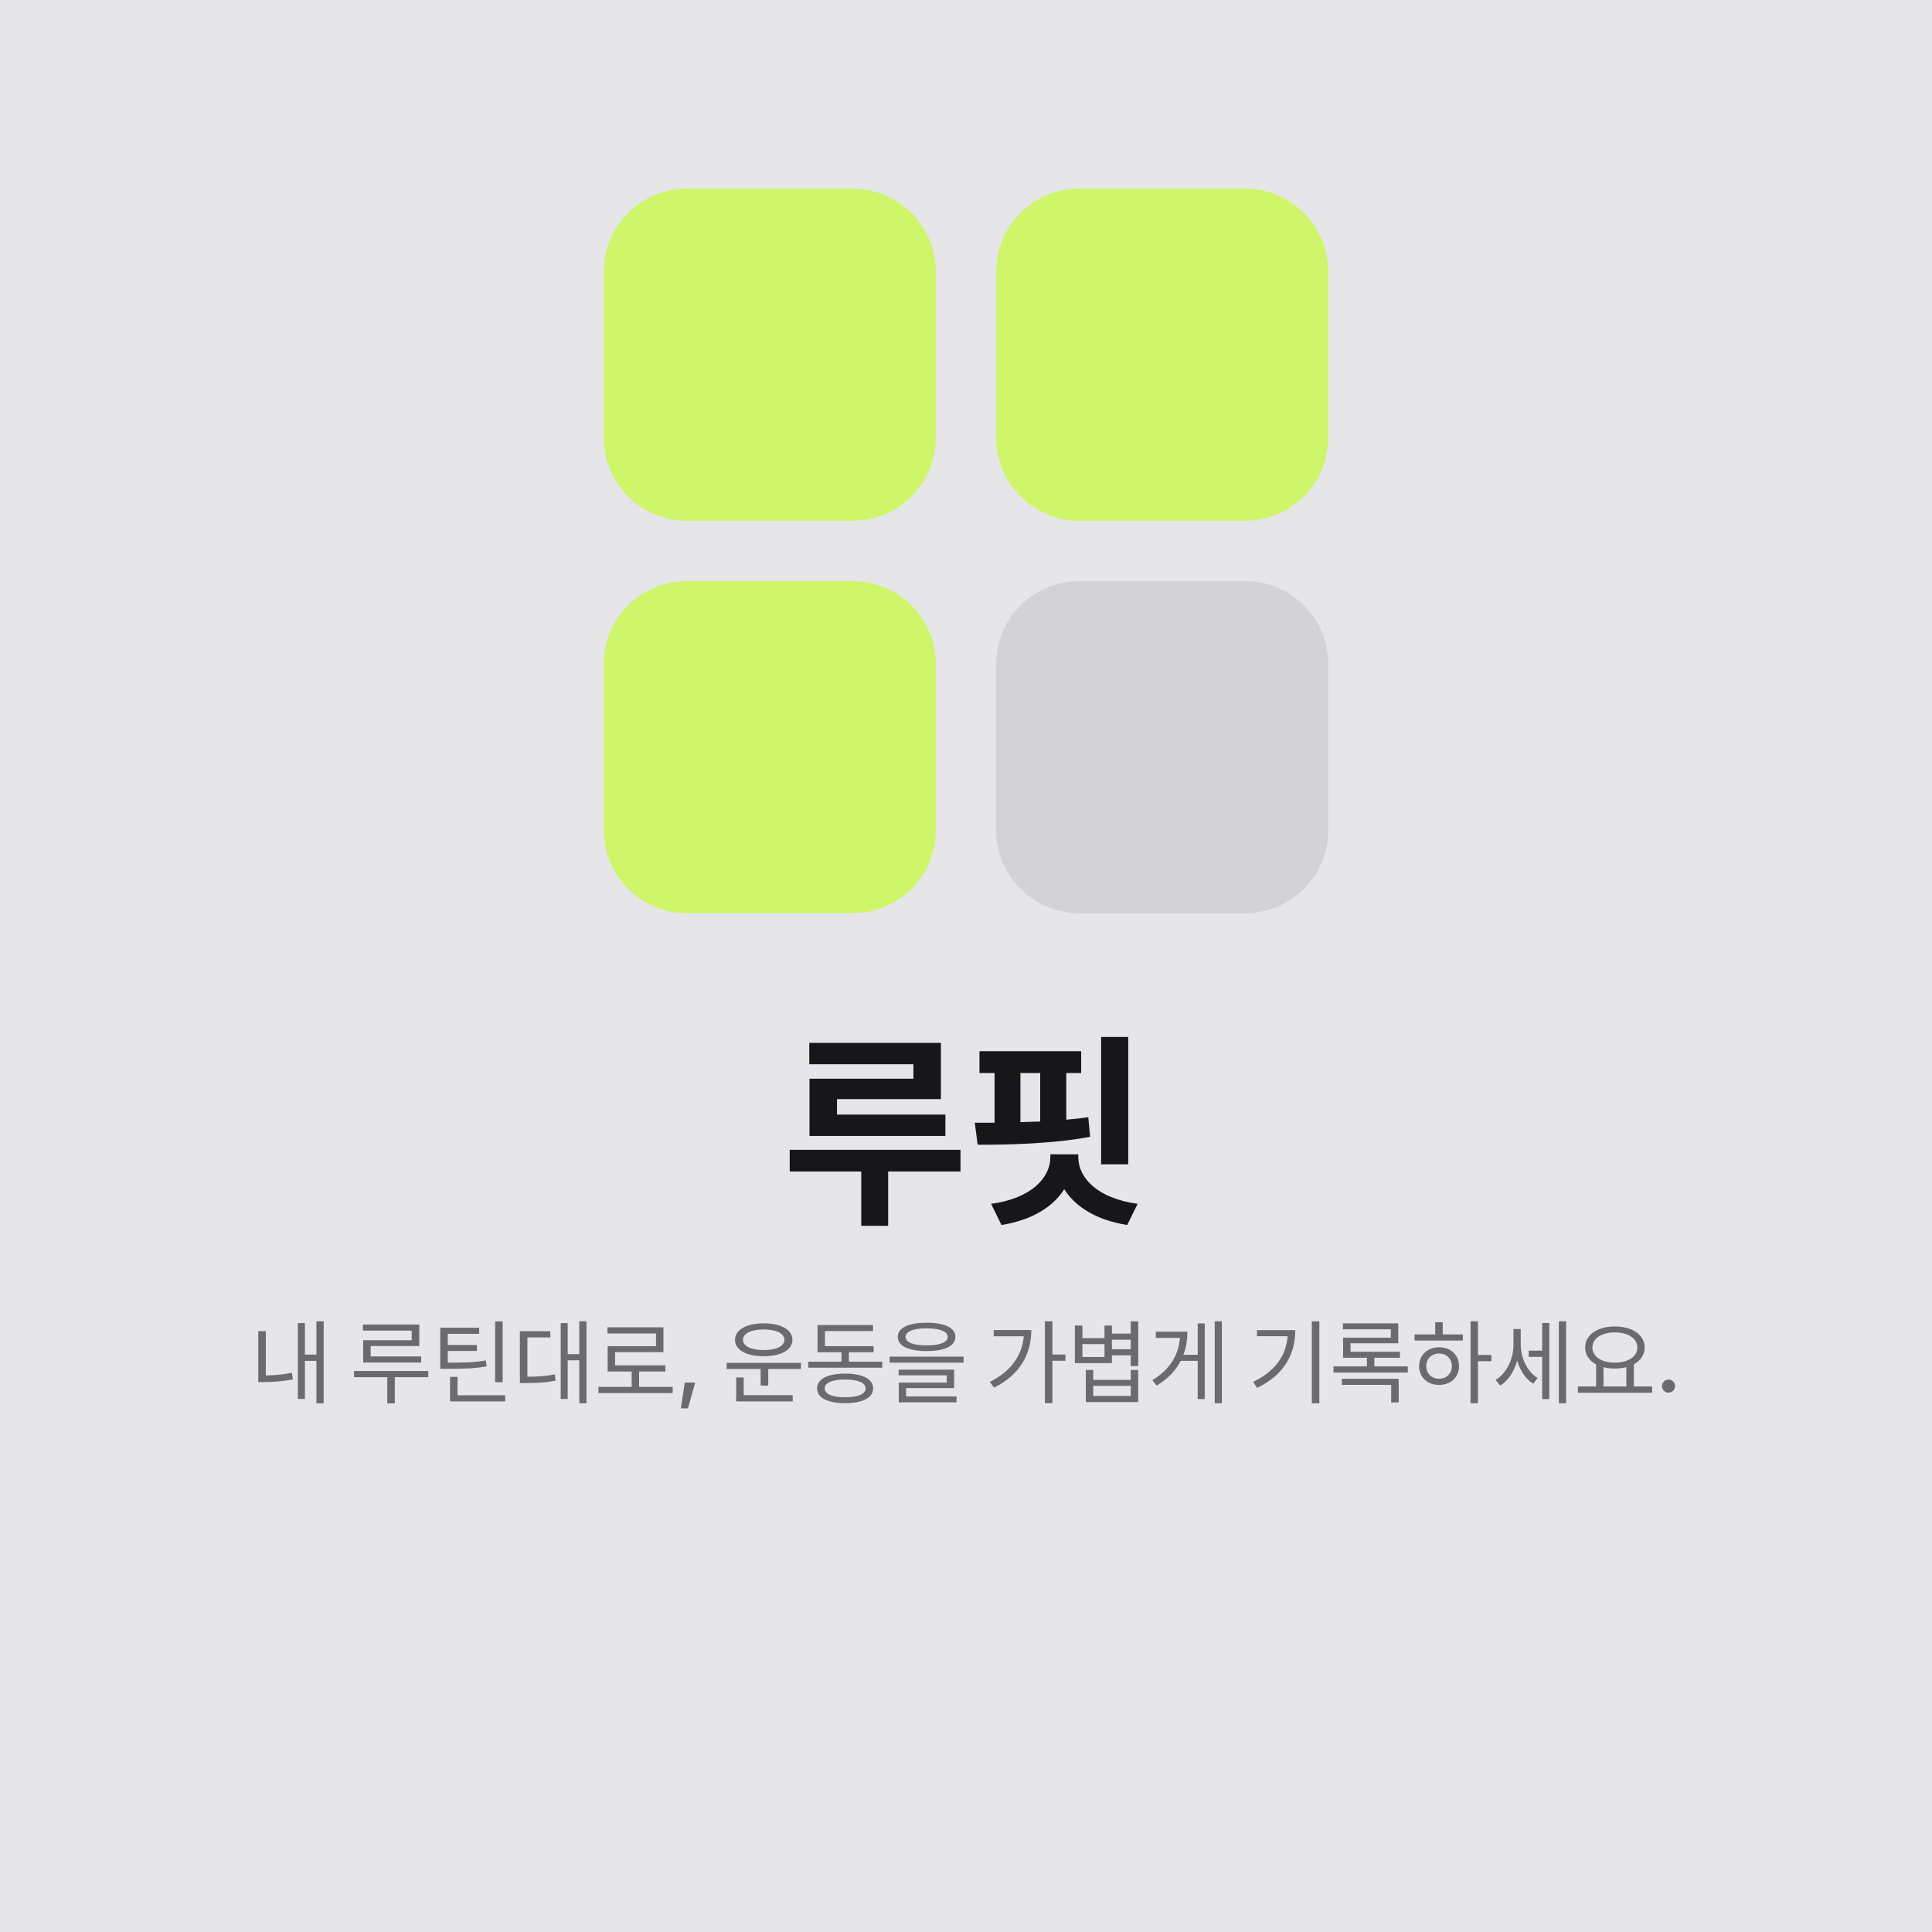
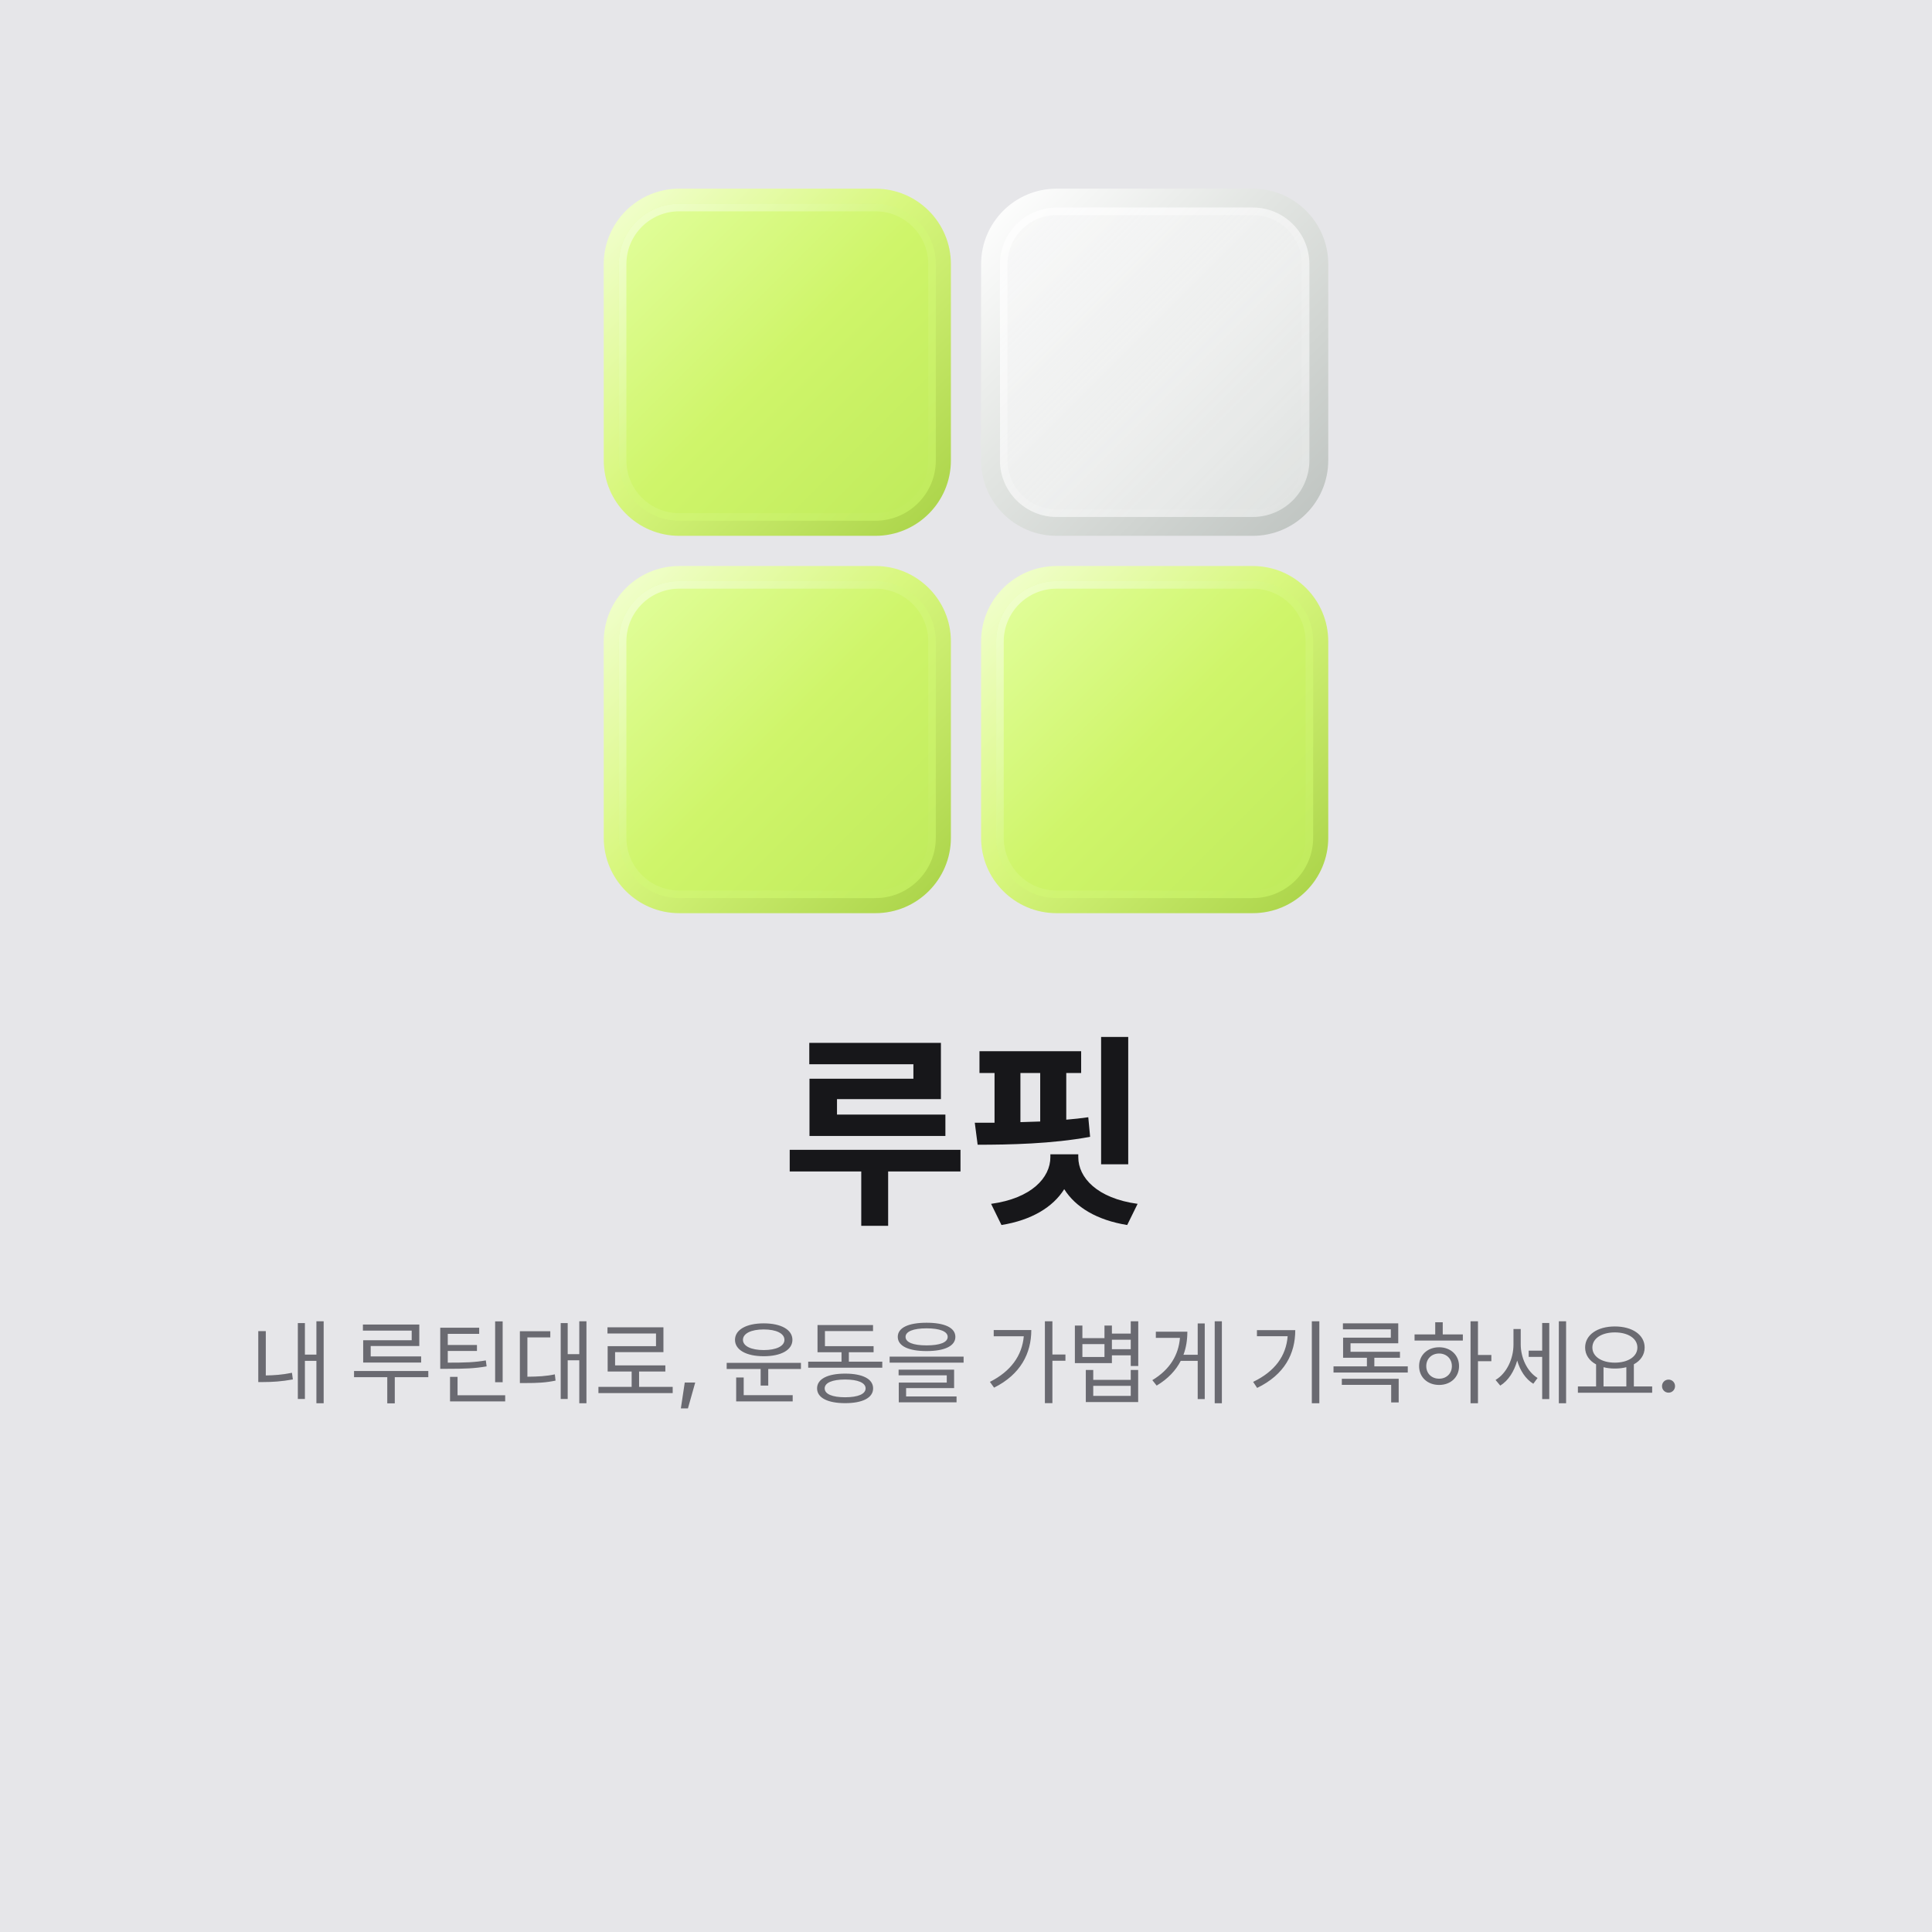
<svg xmlns="http://www.w3.org/2000/svg" width="1024" height="1024" viewBox="0 0 1024 1024">
+   <defs>
+     <linearGradient id="lime-glass-fill" x1="0" y1="0" x2="1" y2="1">
+       <stop offset="0" stop-color="#E3FFA0" />
+       <stop offset="0.5" stop-color="#CFF56A" />
+       <stop offset="1" stop-color="#BEEA5A" />
+     </linearGradient>
+     <linearGradient id="lime-glass-stroke" x1="0" y1="0" x2="1" y2="1">
+       <stop offset="0" stop-color="#F2FFD0" />
+       <stop offset="0.45" stop-color="#D8F77E" />
+       <stop offset="1" stop-color="#AAD348" />
+     </linearGradient>
+     <linearGradient id="lime-glass-highlight" x1="0" y1="0" x2="1" y2="1">
+       <stop offset="0" stop-color="#FFFFFF" stop-opacity="0.52" />
+       <stop offset="0.46" stop-color="#FFFFFF" stop-opacity="0.1" />
+       <stop offset="1" stop-color="#FFFFFF" stop-opacity="0" />
+     </linearGradient>
+     <linearGradient id="empty-glass-fill" x1="0" y1="0" x2="1" y2="1">
+       <stop offset="0" stop-color="#FFFFFF" stop-opacity="0.82" />
+       <stop offset="0.55" stop-color="#F2F4F1" stop-opacity="0.62" />
+       <stop offset="1" stop-color="#D9DDDA" stop-opacity="0.74" />
+     </linearGradient>
+     <linearGradient id="empty-glass-stroke" x1="0" y1="0" x2="1" y2="1">
+       <stop offset="0" stop-color="#FFFFFF" />
+       <stop offset="0.42" stop-color="#E2E5E2" />
+       <stop offset="1" stop-color="#BFC4C1" />
+     </linearGradient>
+     <linearGradient id="empty-glass-highlight" x1="0" y1="0" x2="1" y2="1">
+       <stop offset="0" stop-color="#FFFFFF" stop-opacity="0.72" />
+       <stop offset="0.48" stop-color="#FFFFFF" stop-opacity="0.16" />
+       <stop offset="1" stop-color="#FFFFFF" stop-opacity="0" />
+     </linearGradient>
+   </defs>
  <rect width="1024" height="1024" fill="#E6E6E9" />
  <g aria-label="루핏 히트맵 심볼">
-     <rect x="320" y="100" width="176" height="176" rx="44" fill="#CFF56A" />
-     <rect x="528" y="100" width="176" height="176" rx="44" fill="#CFF56A" />
-     <rect x="320" y="308" width="176" height="176" rx="44" fill="#CFF56A" />
-     <rect x="528" y="308" width="176" height="176" rx="44" fill="#D2D2D7" />
+     <rect x="324" y="104" width="176" height="176" rx="36" fill="url(#lime-glass-fill)" stroke="url(#lime-glass-stroke)" stroke-width="8" />
+     <rect x="330" y="110" width="164" height="164" rx="30" fill="none" stroke="url(#lime-glass-highlight)" stroke-width="4" />
+     <rect x="525" y="105" width="174" height="174" rx="35" fill="url(#empty-glass-fill)" stroke="url(#empty-glass-stroke)" stroke-width="10" />
+     <rect x="532" y="112" width="160" height="160" rx="28" fill="none" stroke="url(#empty-glass-highlight)" stroke-width="4" />
+     <rect x="324" y="304" width="176" height="176" rx="36" fill="url(#lime-glass-fill)" stroke="url(#lime-glass-stroke)" stroke-width="8" />
+     <rect x="330" y="310" width="164" height="164" rx="30" fill="none" stroke="url(#lime-glass-highlight)" stroke-width="4" />
+     <rect x="524" y="304" width="176" height="176" rx="36" fill="url(#lime-glass-fill)" stroke="url(#lime-glass-stroke)" stroke-width="8" />
+     <rect x="530" y="310" width="164" height="164" rx="30" fill="none" stroke="url(#lime-glass-highlight)" stroke-width="4" />
  </g>
  <text x="512" y="640" fill="#17171A" font-family="Apple SD Gothic Neo, -apple-system, BlinkMacSystemFont, sans-serif" font-size="108" font-weight="700" letter-spacing="-3" text-anchor="middle">루핏</text>
  <text x="512" y="740" fill="#6A6A71" font-family="Apple SD Gothic Neo, -apple-system, BlinkMacSystemFont, sans-serif" font-size="48" font-weight="500" letter-spacing="-1" text-anchor="middle">내 루틴대로, 운동을 가볍게 기록하세요.</text>
</svg>
